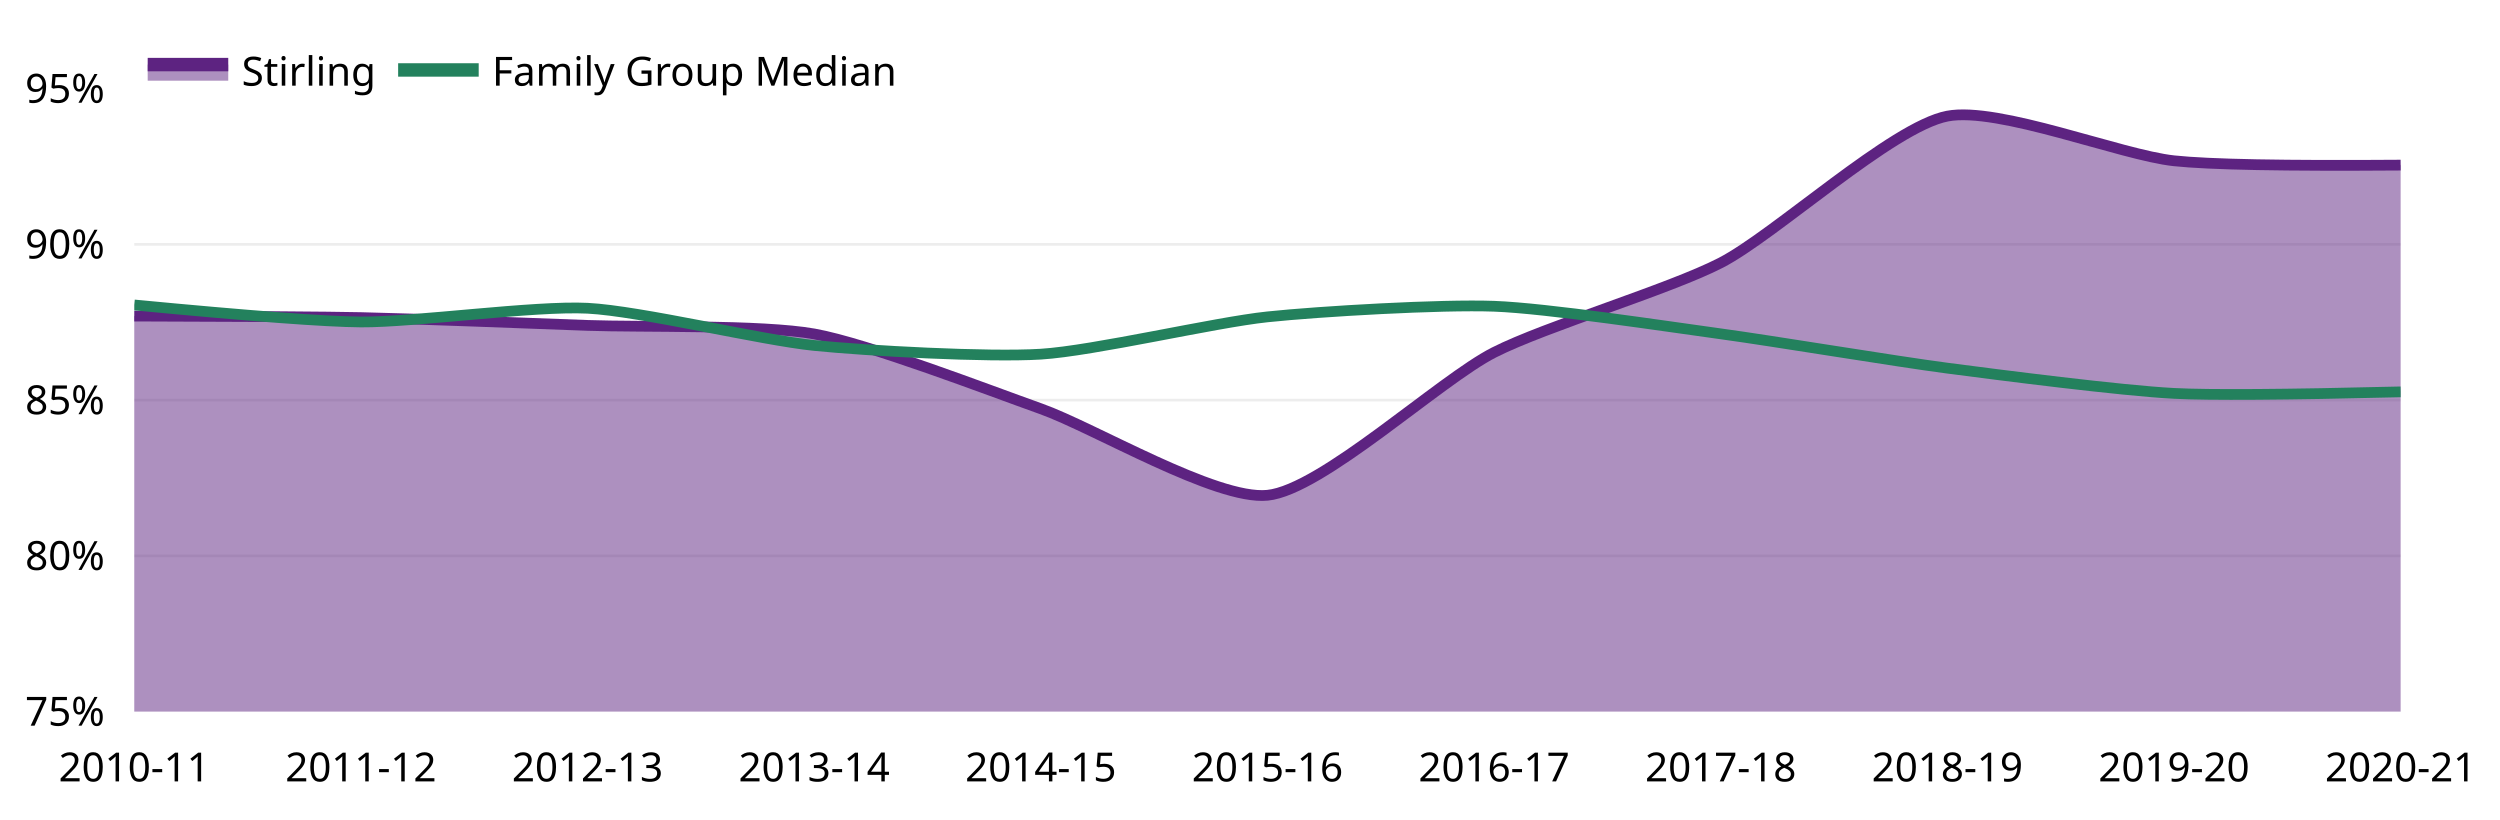
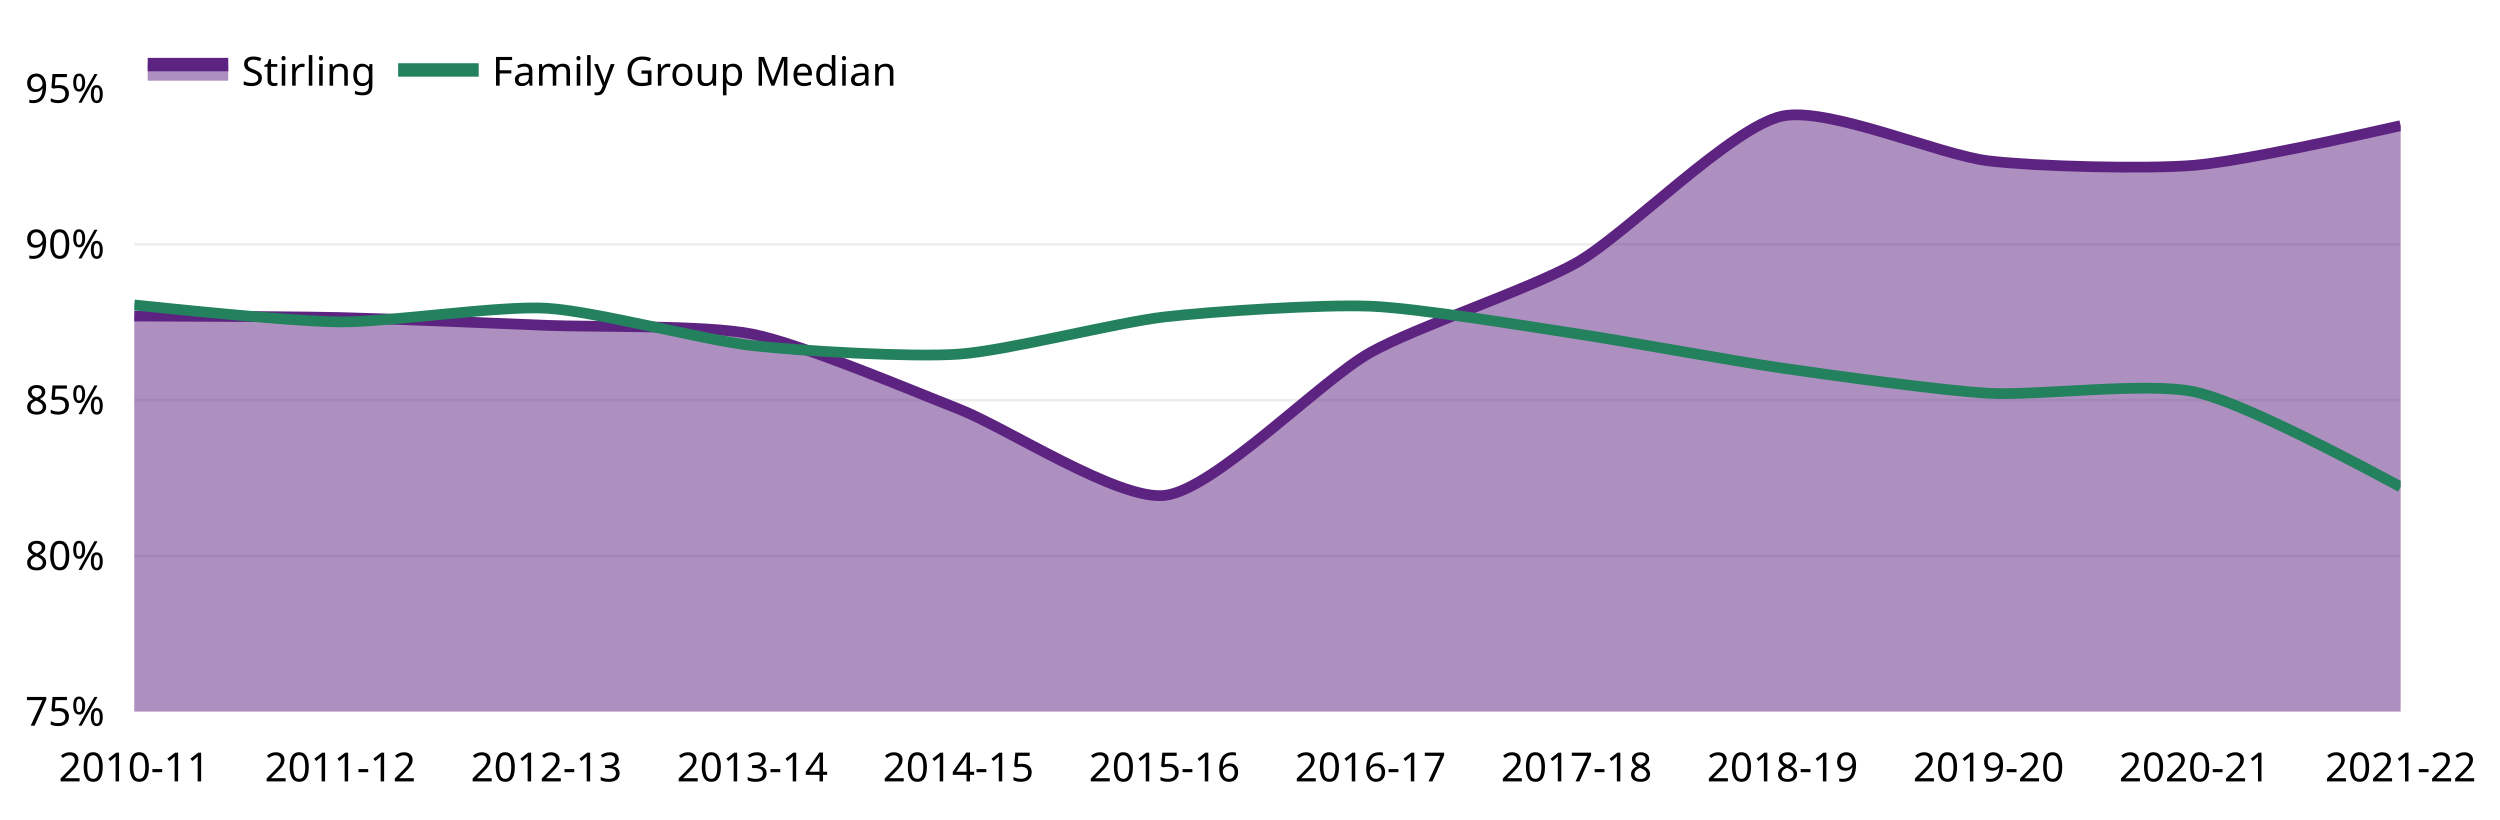
<svg xmlns="http://www.w3.org/2000/svg" class="main-svg" width="931" height="305" style="" viewBox="0 0 931 305">
  <rect x="0" y="0" width="931" height="305" style="fill: rgb(255, 255, 255); fill-opacity: 1;" />
-   <defs id="defs-4c61bb">
+   <defs id="defs-95c3b0">
    <g class="clips">
-       <clipPath id="clip4c61bbxyplot" class="plotclip">
+       <clipPath id="clip95c3b0xyplot" class="plotclip">
        <rect width="844" height="232" />
      </clipPath>
-       <clipPath class="axesclip" id="clip4c61bbx">
+       <clipPath class="axesclip" id="clip95c3b0x">
        <rect x="50" y="0" width="844" height="305" />
      </clipPath>
-       <clipPath class="axesclip" id="clip4c61bby">
+       <clipPath class="axesclip" id="clip95c3b0y">
        <rect x="0" y="33" width="931" height="232" />
      </clipPath>
-       <clipPath class="axesclip" id="clip4c61bbxy">
+       <clipPath class="axesclip" id="clip95c3b0xy">
        <rect x="50" y="33" width="844" height="232" />
      </clipPath>
    </g>
    <g class="gradients" />
    <g class="patterns" />
  </defs>
  <g class="bglayer">
    <rect class="bg" x="40" y="23" width="864" height="252" style="fill: rgb(0, 0, 0); fill-opacity: 0; stroke-width: 0;" />
  </g>
  <g class="layer-below">
    <g class="imagelayer" />
    <g class="shapelayer" />
  </g>
  <g class="cartesianlayer">
    <g class="subplot xy">
      <g class="layer-subplot">
        <g class="shapelayer" />
        <g class="imagelayer" />
      </g>
      <g class="gridlayer">
        <g class="x">
-           <path class="xgrid crisp" transform="translate(134.4,0)" d="M0,33v232" style="stroke: rgb(255, 255, 255); stroke-opacity: 1; stroke-width: 1px;" />
-           <path class="xgrid crisp" transform="translate(218.8,0)" d="M0,33v232" style="stroke: rgb(255, 255, 255); stroke-opacity: 1; stroke-width: 1px;" />
-           <path class="xgrid crisp" transform="translate(303.2,0)" d="M0,33v232" style="stroke: rgb(255, 255, 255); stroke-opacity: 1; stroke-width: 1px;" />
-           <path class="xgrid crisp" transform="translate(387.6,0)" d="M0,33v232" style="stroke: rgb(255, 255, 255); stroke-opacity: 1; stroke-width: 1px;" />
-           <path class="xgrid crisp" transform="translate(472,0)" d="M0,33v232" style="stroke: rgb(255, 255, 255); stroke-opacity: 1; stroke-width: 1px;" />
-           <path class="xgrid crisp" transform="translate(556.4,0)" d="M0,33v232" style="stroke: rgb(255, 255, 255); stroke-opacity: 1; stroke-width: 1px;" />
-           <path class="xgrid crisp" transform="translate(640.8,0)" d="M0,33v232" style="stroke: rgb(255, 255, 255); stroke-opacity: 1; stroke-width: 1px;" />
-           <path class="xgrid crisp" transform="translate(725.2,0)" d="M0,33v232" style="stroke: rgb(255, 255, 255); stroke-opacity: 1; stroke-width: 1px;" />
-           <path class="xgrid crisp" transform="translate(809.6,0)" d="M0,33v232" style="stroke: rgb(255, 255, 255); stroke-opacity: 1; stroke-width: 1px;" />
+           <path class="xgrid crisp" transform="translate(126.73,0)" d="M0,33v232" style="stroke: rgb(255, 255, 255); stroke-opacity: 1; stroke-width: 1px;" />
+           <path class="xgrid crisp" transform="translate(203.45,0)" d="M0,33v232" style="stroke: rgb(255, 255, 255); stroke-opacity: 1; stroke-width: 1px;" />
+           <path class="xgrid crisp" transform="translate(280.18,0)" d="M0,33v232" style="stroke: rgb(255, 255, 255); stroke-opacity: 1; stroke-width: 1px;" />
+           <path class="xgrid crisp" transform="translate(356.91,0)" d="M0,33v232" style="stroke: rgb(255, 255, 255); stroke-opacity: 1; stroke-width: 1px;" />
+           <path class="xgrid crisp" transform="translate(433.64,0)" d="M0,33v232" style="stroke: rgb(255, 255, 255); stroke-opacity: 1; stroke-width: 1px;" />
+           <path class="xgrid crisp" transform="translate(510.36,0)" d="M0,33v232" style="stroke: rgb(255, 255, 255); stroke-opacity: 1; stroke-width: 1px;" />
+           <path class="xgrid crisp" transform="translate(587.09,0)" d="M0,33v232" style="stroke: rgb(255, 255, 255); stroke-opacity: 1; stroke-width: 1px;" />
+           <path class="xgrid crisp" transform="translate(663.82,0)" d="M0,33v232" style="stroke: rgb(255, 255, 255); stroke-opacity: 1; stroke-width: 1px;" />
+           <path class="xgrid crisp" transform="translate(740.55,0)" d="M0,33v232" style="stroke: rgb(255, 255, 255); stroke-opacity: 1; stroke-width: 1px;" />
+           <path class="xgrid crisp" transform="translate(817.27,0)" d="M0,33v232" style="stroke: rgb(255, 255, 255); stroke-opacity: 1; stroke-width: 1px;" />
        </g>
        <g class="y">
          <path class="ygrid crisp" transform="translate(0,207)" d="M50,0h844" style="stroke: rgb(237, 237, 237); stroke-opacity: 1; stroke-width: 1px;" />
          <path class="ygrid crisp" transform="translate(0,149)" d="M50,0h844" style="stroke: rgb(237, 237, 237); stroke-opacity: 1; stroke-width: 1px;" />
          <path class="ygrid crisp" transform="translate(0,91)" d="M50,0h844" style="stroke: rgb(237, 237, 237); stroke-opacity: 1; stroke-width: 1px;" />
        </g>
      </g>
      <g class="zerolinelayer" />
      <path class="xlines-below" />
      <path class="ylines-below" />
      <g class="overlines-below" />
      <g class="xaxislayer-below" />
      <g class="yaxislayer-below" />
      <g class="overaxes-below" />
-       <g class="plot" transform="translate(50,33)" clip-path="url(#clip4c61bbxyplot)">
+       <g class="plot" transform="translate(50,33)" clip-path="url(#clip95c3b0xyplot)">
        <g class="scatterlayer mlayer">
-           <g class="trace scatter trace6622ea" style="stroke-miterlimit: 2;">
+           <g class="trace scatter trace4323ca" style="stroke-miterlimit: 2;">
            <g class="fills">
              <g>
-                 <path class="js-fill" d="M844,1102L0,1102L0,84.7Q64.71,84.86 84.4,85.27C104.1,85.68 149.11,87.47 168.8,88.18C188.49,88.89 233.75,87.86 253.2,91.36C273.15,94.95 317.99,112.24 337.6,119.22C357.37,126.25 402.77,153.35 422,151.44C442.21,149.44 486.22,108.48 506.4,98.24C525.65,88.48 571.59,74.77 590.8,64.88C611.02,54.47 654.68,14.19 675.2,10.24C694.18,6.59 739.81,24.76 759.6,26.88Q779.2,28.98 844,28.49" style="fill: rgb(93, 35, 129); fill-opacity: 0.5; stroke-width: 0;" />
+                 <path class="js-fill" d="M844,1102L0,1102L0,84.68Q58.83,84.85 76.73,85.26C94.63,85.67 135.55,87.44 153.45,88.16C171.35,88.88 212.54,87.92 230.18,91.41C248.36,95.01 289.09,112.28 306.91,119.25C324.9,126.29 366.22,153.33 383.64,151.5C402.09,149.57 441.94,108.52 460.36,98.25C477.8,88.53 519.68,74.68 537.09,64.84C555.55,54.4 595.03,14.06 613.82,10.21C630.98,6.69 672.54,24.78 690.55,26.91C708.35,29.02 749.45,30.05 767.27,28.54Q785.25,27.02 844,13.8" style="fill: rgb(93, 35, 129); fill-opacity: 0.5; stroke-width: 0;" />
              </g>
            </g>
            <g class="errorbars" />
            <g class="lines">
-               <path class="js-line" d="M0,84.7Q64.71,84.86 84.4,85.27C104.1,85.68 149.11,87.47 168.8,88.18C188.49,88.89 233.75,87.86 253.2,91.36C273.15,94.95 317.99,112.24 337.6,119.22C357.37,126.25 402.77,153.35 422,151.44C442.21,149.44 486.22,108.48 506.4,98.24C525.65,88.48 571.59,74.77 590.8,64.88C611.02,54.47 654.68,14.19 675.2,10.24C694.18,6.59 739.81,24.76 759.6,26.88Q779.2,28.98 844,28.49" style="vector-effect: non-scaling-stroke; fill: none; stroke: rgb(93, 35, 129); stroke-opacity: 1; stroke-width: 4px; opacity: 1;" />
+               <path class="js-line" d="M0,84.68Q58.83,84.85 76.73,85.26C94.63,85.67 135.55,87.44 153.45,88.16C171.35,88.88 212.54,87.92 230.18,91.41C248.36,95.01 289.09,112.28 306.91,119.25C324.9,126.29 366.22,153.33 383.64,151.5C402.09,149.57 441.94,108.52 460.36,98.25C477.8,88.53 519.68,74.68 537.09,64.84C555.55,54.4 595.03,14.06 613.82,10.21C630.98,6.69 672.54,24.78 690.55,26.91C708.35,29.02 749.45,30.05 767.27,28.54Q785.25,27.02 844,13.8" style="vector-effect: non-scaling-stroke; fill: none; stroke: rgb(93, 35, 129); stroke-opacity: 1; stroke-width: 4px; opacity: 1;" />
            </g>
            <g class="points" />
            <g class="text" />
          </g>
-           <g class="trace scatter tracee0f859" style="stroke-miterlimit: 2; opacity: 1;">
+           <g class="trace scatter tracec76727" style="stroke-miterlimit: 2; opacity: 1;">
            <g class="fills" />
            <g class="errorbars" />
            <g class="lines">
-               <path class="js-line" d="M0,80.57Q64.7,86.76 84.4,86.9C104.09,87.04 149.16,80.78 168.8,81.79C188.55,82.8 233.44,93.66 253.2,95.65C272.83,97.63 317.97,100.12 337.6,98.89C357.36,97.66 402.25,87.08 422,85C441.63,82.93 486.74,80.32 506.4,81.05C526.12,81.78 571.13,88.63 590.8,91.32C610.51,94.01 655.48,101.51 675.2,104.1C694.87,106.68 739.88,112.47 759.6,113.5Q779.26,114.53 844,112.93" style="vector-effect: non-scaling-stroke; fill: none; stroke: rgb(35, 129, 93); stroke-opacity: 1; stroke-width: 4px; opacity: 1;" />
+               <path class="js-line" d="M0,80.56Q58.82,86.74 76.73,86.88C94.63,87.02 135.61,80.77 153.45,81.78C171.42,82.8 212.21,93.71 230.18,95.7C248.02,97.68 289.07,100.12 306.91,98.89C324.88,97.66 365.67,87.11 383.64,85.03C401.48,82.96 442.49,80.31 460.36,81.03C478.3,81.76 519.21,88.6 537.09,91.29C555.02,93.99 595.89,101.52 613.82,104.11C631.7,106.69 672.61,112.42 690.55,113.45C708.42,114.47 749.78,109.15 767.27,112.93Q785.63,116.89 844,148.31" style="vector-effect: non-scaling-stroke; fill: none; stroke: rgb(35, 129, 93); stroke-opacity: 1; stroke-width: 4px; opacity: 1;" />
            </g>
            <g class="points" />
            <g class="text" />
          </g>
        </g>
      </g>
      <g class="overplot" />
      <path class="xlines-above crisp" d="M0,0" style="fill: none;" />
      <path class="ylines-above crisp" d="M0,0" style="fill: none;" />
      <g class="overlines-above" />
      <g class="xaxislayer-above">
        <g class="xtick">
          <text text-anchor="middle" x="0" y="291" transform="translate(50,0)" style="font-family: 'Segoe UI Semibold'; font-size: 15px; fill: rgb(0, 0, 0); fill-opacity: 1; white-space: pre; opacity: 1;">2010-11</text>
        </g>
        <g class="xtick">
-           <text text-anchor="middle" x="0" y="291" transform="translate(134.4,0)" style="font-family: 'Segoe UI Semibold'; font-size: 15px; fill: rgb(0, 0, 0); fill-opacity: 1; white-space: pre; opacity: 1;">2011-12</text>
-         </g>
-         <g class="xtick">
-           <text text-anchor="middle" x="0" y="291" transform="translate(218.8,0)" style="font-family: 'Segoe UI Semibold'; font-size: 15px; fill: rgb(0, 0, 0); fill-opacity: 1; white-space: pre; opacity: 1;">2012-13</text>
-         </g>
-         <g class="xtick">
-           <text text-anchor="middle" x="0" y="291" transform="translate(303.2,0)" style="font-family: 'Segoe UI Semibold'; font-size: 15px; fill: rgb(0, 0, 0); fill-opacity: 1; white-space: pre; opacity: 1;">2013-14</text>
-         </g>
-         <g class="xtick">
-           <text text-anchor="middle" x="0" y="291" transform="translate(387.6,0)" style="font-family: 'Segoe UI Semibold'; font-size: 15px; fill: rgb(0, 0, 0); fill-opacity: 1; white-space: pre; opacity: 1;">2014-15</text>
-         </g>
-         <g class="xtick">
-           <text text-anchor="middle" x="0" y="291" transform="translate(472,0)" style="font-family: 'Segoe UI Semibold'; font-size: 15px; fill: rgb(0, 0, 0); fill-opacity: 1; white-space: pre; opacity: 1;">2015-16</text>
-         </g>
-         <g class="xtick">
-           <text text-anchor="middle" x="0" y="291" transform="translate(556.4,0)" style="font-family: 'Segoe UI Semibold'; font-size: 15px; fill: rgb(0, 0, 0); fill-opacity: 1; white-space: pre; opacity: 1;">2016-17</text>
-         </g>
-         <g class="xtick">
-           <text text-anchor="middle" x="0" y="291" transform="translate(640.8,0)" style="font-family: 'Segoe UI Semibold'; font-size: 15px; fill: rgb(0, 0, 0); fill-opacity: 1; white-space: pre; opacity: 1;">2017-18</text>
-         </g>
-         <g class="xtick">
-           <text text-anchor="middle" x="0" y="291" transform="translate(725.2,0)" style="font-family: 'Segoe UI Semibold'; font-size: 15px; fill: rgb(0, 0, 0); fill-opacity: 1; white-space: pre; opacity: 1;">2018-19</text>
-         </g>
-         <g class="xtick">
-           <text text-anchor="middle" x="0" y="291" transform="translate(809.6,0)" style="font-family: 'Segoe UI Semibold'; font-size: 15px; fill: rgb(0, 0, 0); fill-opacity: 1; white-space: pre; opacity: 1;">2019-20</text>
-         </g>
-         <g class="xtick">
-           <text text-anchor="middle" x="0" y="291" transform="translate(894,0)" style="font-family: 'Segoe UI Semibold'; font-size: 15px; fill: rgb(0, 0, 0); fill-opacity: 1; white-space: pre; opacity: 1;">2020-21</text>
+           <text text-anchor="middle" x="0" y="291" transform="translate(126.73,0)" style="font-family: 'Segoe UI Semibold'; font-size: 15px; fill: rgb(0, 0, 0); fill-opacity: 1; white-space: pre; opacity: 1;">2011-12</text>
+         </g>
+         <g class="xtick">
+           <text text-anchor="middle" x="0" y="291" transform="translate(203.45,0)" style="font-family: 'Segoe UI Semibold'; font-size: 15px; fill: rgb(0, 0, 0); fill-opacity: 1; white-space: pre; opacity: 1;">2012-13</text>
+         </g>
+         <g class="xtick">
+           <text text-anchor="middle" x="0" y="291" transform="translate(280.18,0)" style="font-family: 'Segoe UI Semibold'; font-size: 15px; fill: rgb(0, 0, 0); fill-opacity: 1; white-space: pre; opacity: 1;">2013-14</text>
+         </g>
+         <g class="xtick">
+           <text text-anchor="middle" x="0" y="291" transform="translate(356.91,0)" style="font-family: 'Segoe UI Semibold'; font-size: 15px; fill: rgb(0, 0, 0); fill-opacity: 1; white-space: pre; opacity: 1;">2014-15</text>
+         </g>
+         <g class="xtick">
+           <text text-anchor="middle" x="0" y="291" transform="translate(433.64,0)" style="font-family: 'Segoe UI Semibold'; font-size: 15px; fill: rgb(0, 0, 0); fill-opacity: 1; white-space: pre; opacity: 1;">2015-16</text>
+         </g>
+         <g class="xtick">
+           <text text-anchor="middle" x="0" y="291" transform="translate(510.36,0)" style="font-family: 'Segoe UI Semibold'; font-size: 15px; fill: rgb(0, 0, 0); fill-opacity: 1; white-space: pre; opacity: 1;">2016-17</text>
+         </g>
+         <g class="xtick">
+           <text text-anchor="middle" x="0" y="291" transform="translate(587.09,0)" style="font-family: 'Segoe UI Semibold'; font-size: 15px; fill: rgb(0, 0, 0); fill-opacity: 1; white-space: pre; opacity: 1;">2017-18</text>
+         </g>
+         <g class="xtick">
+           <text text-anchor="middle" x="0" y="291" transform="translate(663.82,0)" style="font-family: 'Segoe UI Semibold'; font-size: 15px; fill: rgb(0, 0, 0); fill-opacity: 1; white-space: pre; opacity: 1;">2018-19</text>
+         </g>
+         <g class="xtick">
+           <text text-anchor="middle" x="0" y="291" transform="translate(740.55,0)" style="font-family: 'Segoe UI Semibold'; font-size: 15px; fill: rgb(0, 0, 0); fill-opacity: 1; white-space: pre; opacity: 1;">2019-20</text>
+         </g>
+         <g class="xtick">
+           <text text-anchor="middle" x="0" y="291" transform="translate(817.27,0)" style="font-family: 'Segoe UI Semibold'; font-size: 15px; fill: rgb(0, 0, 0); fill-opacity: 1; white-space: pre; opacity: 1;">2020-21</text>
+         </g>
+         <g class="xtick">
+           <text text-anchor="middle" x="0" y="291" transform="translate(894,0)" style="font-family: 'Segoe UI Semibold'; font-size: 15px; fill: rgb(0, 0, 0); fill-opacity: 1; white-space: pre; opacity: 1;">2021-22</text>
        </g>
      </g>
      <g class="yaxislayer-above">
        <g class="ytick">
          <text text-anchor="end" x="39" y="5.25" transform="translate(0,265)" style="font-family: 'Segoe UI Semibold'; font-size: 15px; fill: rgb(0, 0, 0); fill-opacity: 1; white-space: pre; opacity: 1;">75%</text>
        </g>
        <g class="ytick">
          <text text-anchor="end" x="39" y="5.25" style="font-family: 'Segoe UI Semibold'; font-size: 15px; fill: rgb(0, 0, 0); fill-opacity: 1; white-space: pre; opacity: 1;" transform="translate(0,207)">80%</text>
        </g>
        <g class="ytick">
          <text text-anchor="end" x="39" y="5.25" style="font-family: 'Segoe UI Semibold'; font-size: 15px; fill: rgb(0, 0, 0); fill-opacity: 1; white-space: pre; opacity: 1;" transform="translate(0,149)">85%</text>
        </g>
        <g class="ytick">
          <text text-anchor="end" x="39" y="5.25" style="font-family: 'Segoe UI Semibold'; font-size: 15px; fill: rgb(0, 0, 0); fill-opacity: 1; white-space: pre; opacity: 1;" transform="translate(0,91)">90%</text>
        </g>
        <g class="ytick">
          <text text-anchor="end" x="39" y="5.25" style="font-family: 'Segoe UI Semibold'; font-size: 15px; fill: rgb(0, 0, 0); fill-opacity: 1; white-space: pre; opacity: 1;" transform="translate(0,33)">95%</text>
        </g>
      </g>
      <g class="overaxes-above" />
    </g>
  </g>
  <g class="polarlayer" />
  <g class="smithlayer" />
  <g class="ternarylayer" />
  <g class="geolayer" />
  <g class="funnelarealayer" />
  <g class="pielayer" />
  <g class="iciclelayer" />
  <g class="treemaplayer" />
  <g class="sunburstlayer" />
  <g class="glimages" />
-   <defs id="topdefs-4c61bb">
+   <defs id="topdefs-95c3b0">
    <g class="clips" />
-     <clipPath id="legend4c61bb">
+     <clipPath id="legend95c3b0">
      <rect width="285" height="33" x="0" y="0" />
    </clipPath>
  </defs>
  <g class="layer-above">
    <g class="imagelayer" />
    <g class="shapelayer" />
  </g>
  <g class="infolayer">
    <g class="legend" pointer-events="all" transform="translate(50,9.8)">
      <rect class="bg" shape-rendering="crispEdges" width="285" height="33" x="0" y="0" style="stroke: rgb(68, 68, 68); stroke-opacity: 1; fill: rgb(0, 0, 0); fill-opacity: 0; stroke-width: 0px;" />
-       <g class="scrollbox" transform="" clip-path="url(#legend4c61bb)">
+       <g class="scrollbox" transform="" clip-path="url(#legend95c3b0)">
        <g class="groups">
          <g class="traces" transform="translate(0,16.25)" style="opacity: 1;">
            <text class="legendtext" text-anchor="start" x="40" y="5.85" style="font-family: 'Segoe UI Semibold'; font-size: 15px; fill: rgb(0, 0, 0); fill-opacity: 1; white-space: pre;">Stirling</text>
            <g class="layers">
              <g class="legendfill">
                <path class="js-fill" d="M5,-2h30v6h-30z" style="stroke-width: 0; fill: rgb(93, 35, 129); fill-opacity: 0.5;" />
              </g>
              <g class="legendlines">
                <path class="js-line" d="M5,-2h30" style="fill: none; stroke: rgb(93, 35, 129); stroke-opacity: 1; stroke-width: 5px;" />
              </g>
              <g class="legendsymbols">
                <g class="legendpoints" />
              </g>
            </g>
            <rect class="legendtoggle" x="0" y="-11.25" width="90.766" height="22.5" style="fill: rgb(0, 0, 0); fill-opacity: 0;" />
          </g>
          <g class="traces" transform="translate(93.26562,16.25)" style="opacity: 1;">
            <text class="legendtext" text-anchor="start" x="40" y="5.85" style="font-family: 'Segoe UI Semibold'; font-size: 15px; fill: rgb(0, 0, 0); fill-opacity: 1; white-space: pre;">Family Group Median</text>
            <g class="layers" style="opacity: 1;">
              <g class="legendfill" />
              <g class="legendlines">
                <path class="js-line" d="M5,0h30" style="fill: none; stroke: rgb(35, 129, 93); stroke-opacity: 1; stroke-width: 5px;" />
              </g>
              <g class="legendsymbols">
                <g class="legendpoints" />
              </g>
            </g>
            <rect class="legendtoggle" x="0" y="-11.25" width="188.609" height="22.5" style="fill: rgb(0, 0, 0); fill-opacity: 0;" />
          </g>
        </g>
      </g>
      <rect class="scrollbar" rx="20" ry="3" width="0" height="0" x="0" y="0" style="fill: rgb(128, 139, 164); fill-opacity: 1;" />
    </g>
    <g class="g-gtitle" />
    <g class="g-xtitle" />
    <g class="g-ytitle" />
  </g>
</svg>
